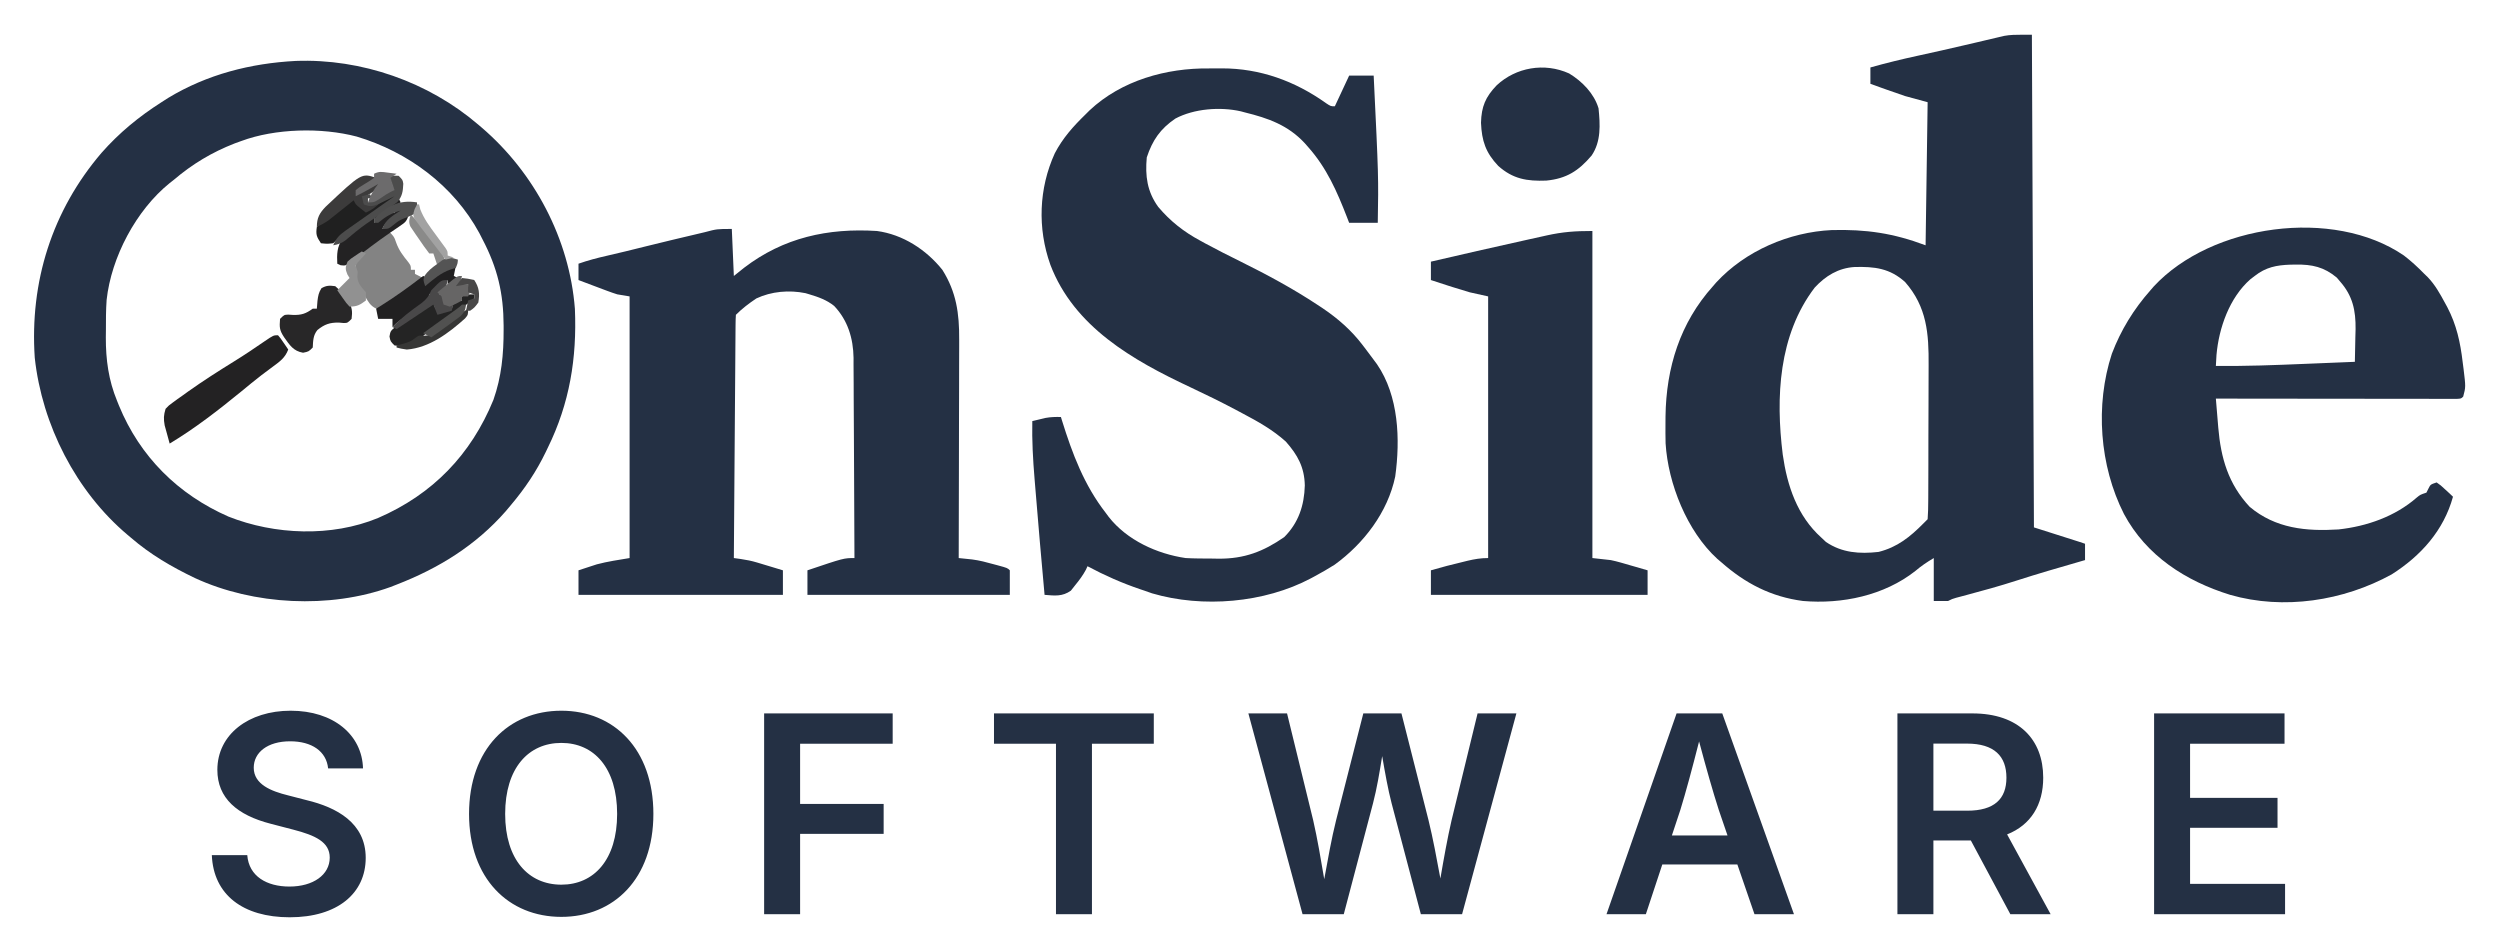
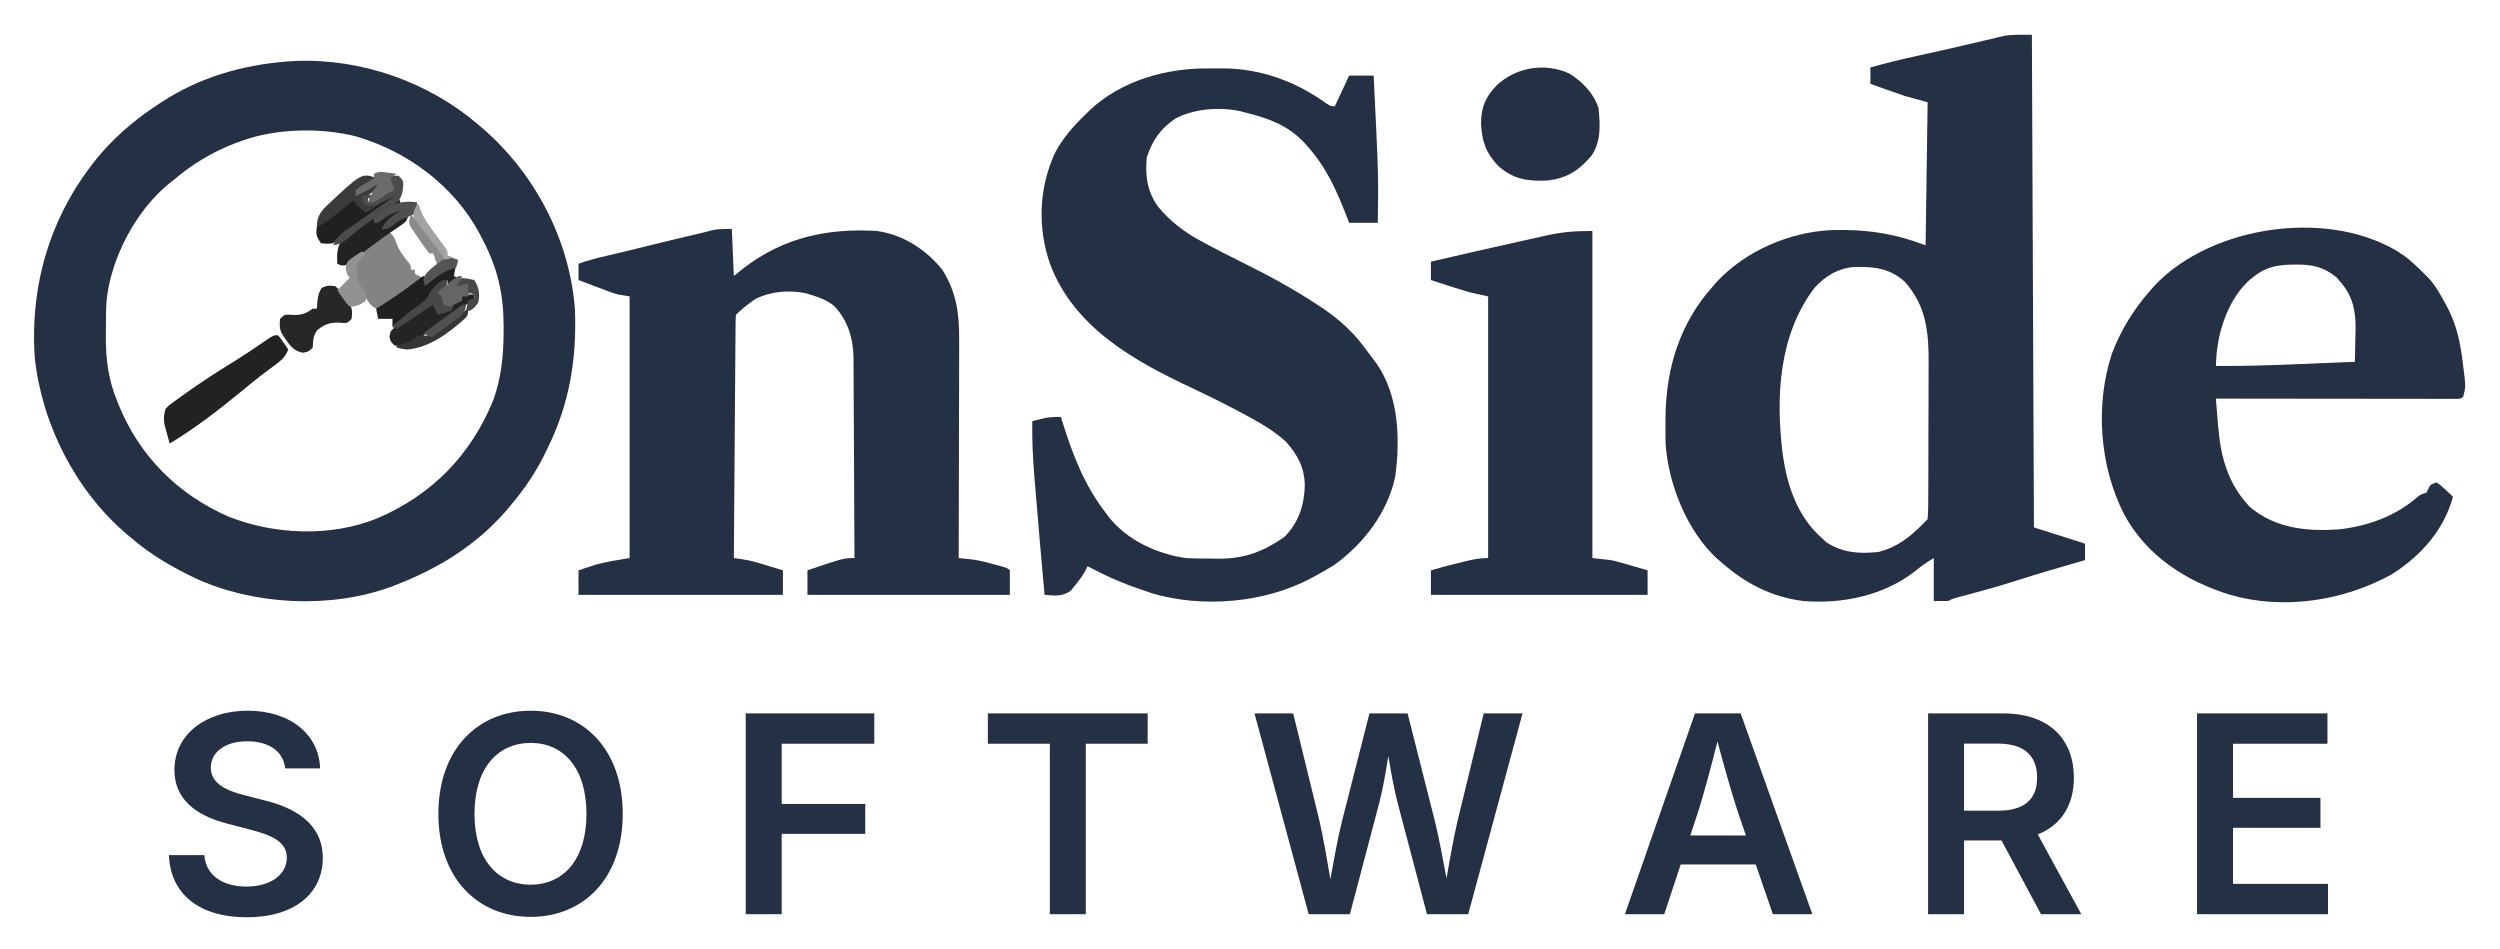
<svg xmlns="http://www.w3.org/2000/svg" viewBox="-12 -12 1223 464" role="img" aria-label="OnSide Software">
  <path d="M0 0 C0.33 79.53 0.66 159.06 1 241 C8.26 243.31 15.52 245.62 23 248 C23.99 248.33 24.98 248.66 26 249 C26 251.64 26 254.28 26 257 C25.37 257.18 24.74 257.36 24.1 257.55 C13.49 260.61 2.89 263.67 -7.62 267.06 C-15.67 269.66 -23.8 271.91 -31.97 274.08 C-32.86 274.32 -33.75 274.56 -34.66 274.8 C-35.06 274.9 -35.06 274.9 -37.05 275.43 C-39 276 -39 276 -41 277 C-43.31 277 -45.62 277 -48 277 C-48 270.07 -48 263.14 -48 256 C-51.45 258.07 -54.02 259.78 -57 262.31 C-72.3 274.37 -92.92 278.63 -112 277 C-127.57 274.97 -140.25 268.39 -152 258 C-152.31 257.74 -152.31 257.74 -153.86 256.43 C-168.69 242.92 -177.98 219.58 -179.19 199.9 C-179.27 196.66 -179.28 193.43 -179.25 190.19 C-179.25 189.61 -179.25 189.61 -179.23 186.71 C-178.92 162.87 -172.12 140.93 -156 123 C-155.74 122.7 -155.74 122.7 -154.4 121.15 C-140.06 105.65 -118.76 96.54 -97.89 95.55 C-81.01 95.13 -67.77 97.08 -52 103 C-51.67 79.9 -51.34 56.8 -51 33 C-54.63 32.01 -58.26 31.02 -62 30 C-65.08 28.97 -68.14 27.92 -71.19 26.81 C-71.95 26.54 -72.71 26.27 -73.49 25.99 C-75.33 25.33 -77.17 24.66 -79 24 C-79 21.36 -79 18.72 -79 16 C-71.3 13.82 -63.57 11.95 -55.75 10.25 C-48.05 8.57 -40.37 6.86 -32.7 5.05 C-30.62 4.57 -28.54 4.09 -26.47 3.6 C-25.13 3.29 -23.8 2.97 -22.46 2.65 C-20.58 2.2 -18.69 1.76 -16.81 1.32 C-15.73 1.07 -14.66 0.81 -13.55 0.55 C-10 0 -10 0 0 0 Z M-106.28 123.73 C-123.95 146.98 -125.37 177.37 -121.88 205.38 C-119.71 220.65 -114.79 235.42 -103 246 C-102.26 246.7 -101.51 247.4 -100.75 248.12 C-92.93 253.46 -84.26 254.05 -75 253 C-65.82 250.69 -59.55 245.64 -53 239 C-52.34 238.34 -51.68 237.68 -51 237 C-50.79 234.08 -50.71 231.26 -50.71 228.33 C-50.7 227.44 -50.7 226.54 -50.69 225.61 C-50.67 222.63 -50.67 219.65 -50.66 216.66 C-50.66 214.59 -50.65 212.51 -50.64 210.44 C-50.63 206.07 -50.63 201.71 -50.63 197.35 C-50.63 191.78 -50.6 186.22 -50.57 180.65 C-50.55 176.36 -50.54 172.06 -50.54 167.77 C-50.54 165.72 -50.53 163.67 -50.52 161.62 C-50.41 146.17 -51.36 133.16 -62 121 C-69.5 114.2 -77.05 113.37 -86.75 113.62 C-94.67 114.11 -100.97 117.96 -106.28 123.73 Z " fill="#243044" transform="translate(982,5)" />
  <path d="M0 0 C32.2 -1.21 64.91 10.25 89.33 31.19 C89.84 31.63 90.35 32.06 90.88 32.51 C116.77 54.68 133.92 87.1 136.57 121.28 C137.59 145.39 133.99 167.49 123.33 189.19 C123 189.87 122.68 190.55 122.35 191.24 C117.75 200.79 112.15 209.1 105.33 217.19 C104.49 218.2 103.64 219.21 102.77 220.25 C88.11 236.99 69.97 248.19 49.33 256.19 C48.36 256.57 47.39 256.95 46.39 257.34 C16.61 268.12 -20.56 266.24 -49.25 253 C-60.68 247.52 -71.07 241.49 -80.67 233.19 C-81.17 232.77 -81.68 232.35 -82.2 231.91 C-107.53 210.58 -124.1 178.03 -127.67 145.19 C-130.16 108.15 -119.26 73.33 -95.02 44.98 C-86.38 35.17 -76.71 27.23 -65.67 20.19 C-64.59 19.5 -63.52 18.81 -62.41 18.1 C-43.39 6.58 -22.05 1.15 0 0 Z M-26.67 39.19 C-27.74 39.58 -28.8 39.96 -29.9 40.36 C-41.05 44.72 -50.57 50.44 -59.67 58.19 C-60.35 58.72 -61.03 59.25 -61.72 59.8 C-78.1 73.06 -90.22 96 -92.51 116.88 C-92.87 121.89 -92.86 126.91 -92.86 131.94 C-92.87 133.04 -92.88 134.15 -92.9 135.29 C-92.92 146.17 -91.57 156.16 -87.42 166.25 C-87.11 167.02 -86.8 167.79 -86.48 168.59 C-76.22 193.59 -57.55 212.09 -32.91 222.91 C-10.22 231.9 17.5 232.98 40.23 223.61 C66.95 212.06 85.73 192.64 96.7 165.83 C100.69 154.53 101.72 143.44 101.7 131.5 C101.7 130.84 101.7 130.18 101.7 129.5 C101.64 113.69 98.72 101.28 91.33 87.19 C90.83 86.21 90.33 85.22 89.81 84.21 C77.19 60.97 55.02 44.54 29.83 37 C12.61 32.47 -10.01 33 -26.67 39.19 Z " fill="#243044" transform="translate(132.6719,17.80859)" />
  <path d="M0 0 C2.08 0.02 4.17 0 6.25 -0.03 C24.89 -0.06 42.06 6.18 57.19 16.98 C59.52 18.52 59.52 18.52 61.52 18.52 C62.67 16.05 62.67 16.05 68.52 3.52 C72.48 3.52 76.44 3.52 80.52 3.52 C82.91 53.07 82.91 53.07 82.52 75.52 C77.9 75.52 73.28 75.52 68.52 75.52 C68.15 74.58 67.79 73.63 67.42 72.66 C62.54 60.13 57.55 48.69 48.52 38.52 C47.95 37.87 47.39 37.22 46.8 36.56 C38.64 27.77 28.96 24.33 17.52 21.52 C16.87 21.35 16.23 21.17 15.57 20.99 C5.43 18.68 -7.33 19.66 -16.48 24.52 C-23.88 29.56 -27.67 35.08 -30.48 43.52 C-31.32 52.59 -30.31 60.22 -24.9 67.71 C-19.02 74.71 -12.32 79.96 -4.29 84.27 C-3.52 84.7 -2.74 85.12 -1.95 85.56 C3.81 88.68 9.65 91.62 15.52 94.52 C28.48 100.94 41.07 107.73 53.14 115.71 C53.86 116.18 54.59 116.66 55.33 117.15 C63.01 122.33 69.61 128.06 75.21 135.46 C75.68 136.07 76.15 136.69 76.63 137.32 C77.94 139.05 79.23 140.78 80.52 142.52 C81.06 143.24 81.6 143.97 82.15 144.71 C92.8 160.26 93.57 181.51 91.06 199.63 C87.44 217.07 75.7 232.4 61.45 242.75 C58.2 244.82 54.91 246.7 51.52 248.52 C50.94 248.84 50.35 249.15 49.75 249.47 C27.11 261.48 -3.14 264.07 -27.88 256.79 C-29.07 256.37 -30.26 255.95 -31.48 255.52 C-31.82 255.41 -31.82 255.41 -33.51 254.84 C-42.55 251.79 -51.07 248.02 -59.48 243.52 C-59.73 244.07 -59.98 244.62 -60.23 245.19 C-61.73 247.99 -63.47 250.32 -65.48 252.77 C-65.83 253.22 -65.83 253.22 -67.61 255.47 C-71.78 258.44 -75.52 257.93 -80.48 257.52 C-82.05 240.24 -83.57 222.96 -84.97 205.67 C-85.1 204.05 -85.24 202.43 -85.37 200.81 C-86.16 191.35 -86.68 182.02 -86.48 172.52 C-85.09 172.19 -83.69 171.85 -82.29 171.52 C-81.52 171.34 -80.74 171.15 -79.94 170.96 C-77.4 170.51 -75.05 170.45 -72.48 170.52 C-72.31 171.07 -72.14 171.63 -71.97 172.2 C-66.87 188.56 -61.12 203.86 -50.48 217.52 C-50.01 218.15 -49.55 218.78 -49.06 219.44 C-40.15 230.78 -25.51 237.46 -11.48 239.52 C-7.23 239.76 -2.99 239.75 1.27 239.77 C2.4 239.79 3.53 239.81 4.69 239.83 C17.27 239.89 26.52 236.36 36.77 229.27 C43.76 222.28 46.56 213.78 46.83 204.02 C46.66 195.12 43.32 189.06 37.52 182.52 C31.15 176.79 23.93 172.74 16.39 168.77 C15.26 168.17 14.12 167.56 12.95 166.93 C5.62 163.06 -1.79 159.41 -9.29 155.9 C-37.27 142.77 -66.07 126.45 -77.65 96.03 C-84.01 78.17 -83.3 58.7 -75.48 41.52 C-71.58 34.05 -66.49 28.37 -60.48 22.52 C-59.8 21.84 -59.12 21.17 -58.42 20.47 C-42.85 5.87 -20.91 -0.26 0 0 Z " fill="#243044" transform="translate(579.4822,21.47852)" />
  <path d="M0 0 C0.16 3.8 0.16 3.8 1 23 C2.65 21.68 4.3 20.36 6 19 C25.32 4.21 47.03 -0.51 71 1 C83.68 2.71 95.1 10.13 103 20 C109.87 30.9 111.31 41.39 111.23 54.06 C111.23 55.22 111.23 56.38 111.23 57.58 C111.23 61.39 111.21 65.2 111.2 69.01 C111.19 71.66 111.19 74.32 111.19 76.97 C111.18 83.22 111.16 89.47 111.14 95.72 C111.12 102.84 111.11 109.97 111.1 117.09 C111.08 131.72 111.04 146.36 111 161 C111.3 161.03 111.3 161.03 112.82 161.19 C113.22 161.23 113.22 161.23 115.24 161.44 C116.03 161.52 116.82 161.61 117.63 161.69 C121.18 162.15 124.56 163.04 128 164 C128.33 164.09 128.33 164.09 130.02 164.54 C134.86 165.86 134.86 165.86 136 167 C136 170.96 136 174.92 136 179 C103.33 179 70.66 179 37 179 C37 175.04 37 171.08 37 167 C54.8 161 54.8 161 60 161 C59.96 147.37 59.9 133.74 59.82 120.11 C59.78 113.78 59.74 107.45 59.73 101.12 C59.71 95 59.68 88.89 59.63 82.77 C59.62 80.45 59.61 78.12 59.61 75.79 C59.61 72.52 59.58 69.25 59.55 65.98 C59.55 65.03 59.56 64.08 59.56 63.1 C59.41 53.53 56.75 44.7 50.07 37.66 C46.45 34.76 42.4 33.31 38 32 C37.36 31.81 36.71 31.62 36.05 31.42 C28.08 29.79 19.37 30.53 12 34 C8.43 36.38 5.04 38.96 2 42 C1.89 43.54 1.85 45.09 1.84 46.64 C1.83 47.64 1.82 48.64 1.81 49.68 C1.81 50.79 1.8 51.89 1.79 53.04 C1.78 54.2 1.77 55.36 1.76 56.55 C1.73 60.41 1.71 64.27 1.68 68.13 C1.66 70.8 1.64 73.46 1.62 76.13 C1.57 82.44 1.53 88.76 1.48 95.07 C1.43 102.26 1.38 109.45 1.32 116.63 C1.21 131.42 1.1 146.21 1 161 C2.11 161.15 3.21 161.31 4.35 161.46 C7.17 161.88 9.69 162.37 12.4 163.19 C13.15 163.41 13.89 163.64 14.66 163.87 C15.41 164.1 16.16 164.33 16.94 164.56 C17.72 164.8 18.5 165.03 19.3 165.27 C21.2 165.84 23.1 166.42 25 167 C25 170.96 25 174.92 25 179 C-8 179 -41 179 -75 179 C-75 175.04 -75 171.08 -75 167 C-73.09 166.36 -71.17 165.74 -69.25 165.12 C-68.72 164.95 -68.72 164.95 -66.02 164.07 C-60.76 162.67 -55.36 161.89 -50 161 C-50 118.76 -50 76.52 -50 33 C-51.98 32.67 -53.96 32.34 -56 32 C-57.6 31.5 -59.18 30.96 -60.74 30.37 C-61.58 30.06 -62.42 29.75 -63.28 29.42 C-64.14 29.1 -64.99 28.77 -65.88 28.44 C-66.75 28.11 -67.63 27.78 -68.54 27.44 C-70.69 26.63 -72.85 25.82 -75 25 C-75 22.36 -75 19.72 -75 17 C-70.44 15.39 -65.84 14.19 -61.12 13.12 C-54.94 11.7 -48.77 10.21 -42.62 8.65 C-38.25 7.55 -33.88 6.49 -29.51 5.45 C-28.94 5.31 -28.94 5.31 -26.07 4.63 C-23.8 4.09 -21.52 3.55 -19.25 3.02 C-18.73 2.89 -18.73 2.89 -16.1 2.27 C-15.63 2.16 -15.63 2.16 -13.27 1.6 C-7.23 0 -7.23 0 0 0 Z " fill="#243044" transform="translate(346,100)" />
  <path d="M0 0 C3.6 2.78 6.84 5.74 10 9 C10.55 9.53 11.1 10.05 11.66 10.6 C15.29 14.38 17.71 18.8 20.19 23.38 C20.52 23.99 20.85 24.6 21.2 25.23 C25.76 33.96 27.61 42.5 28.75 52.25 C28.89 53.31 29.03 54.37 29.17 55.47 C30.25 64.31 30.25 64.31 29 69 C28 70 28 70 26 70.12 C25.12 70.12 24.23 70.12 23.32 70.12 C22.82 70.12 22.82 70.12 20.26 70.12 C19.7 70.12 19.7 70.12 16.87 70.11 C15.7 70.11 14.53 70.11 13.32 70.11 C10.1 70.11 6.89 70.11 3.67 70.1 C0.31 70.1 -3.05 70.09 -6.41 70.09 C-12.78 70.09 -19.15 70.08 -25.52 70.07 C-32.77 70.06 -40.01 70.06 -47.26 70.05 C-62.17 70.04 -77.09 70.02 -92 70 C-91.7 73.69 -91.39 77.39 -91.08 81.08 C-90.99 82.12 -90.91 83.16 -90.82 84.23 C-89.56 99.06 -85.92 111.75 -75.46 122.93 C-62.85 133.54 -47.82 135 -32 134 C-18.15 132.49 -4.28 127.65 6.3 118.38 C8 117 8 117 11 116 C11.33 115.34 11.66 114.68 12 114 C13 112 13 112 16 111 C18.04 112.43 18.04 112.43 20.19 114.44 C20.55 114.77 20.55 114.77 22.36 116.43 C22.63 116.69 22.63 116.69 24 118 C19.45 134.51 8.3 146.92 -6 156 C-29.62 168.99 -58.86 173.51 -85 166 C-106.74 159.27 -125.99 146.91 -136.96 126.43 C-148.93 102.82 -151.09 73.21 -142.88 48.06 C-138.49 36.5 -132.2 26.27 -124 17 C-123.74 16.69 -123.74 16.69 -122.4 15.15 C-94.16 -15.31 -34.51 -23.64 0 0 Z M-73 10 C-73.7 10.53 -74.4 11.07 -75.12 11.62 C-85.34 20.61 -90.53 35.4 -91.69 48.62 C-91.8 50.42 -91.9 52.21 -92 54 C-77.46 54.18 -62.96 53.61 -48.44 53 C-46.06 52.9 -43.68 52.81 -41.3 52.71 C-35.53 52.48 -29.77 52.24 -24 52 C-23.88 47.85 -23.81 43.71 -23.75 39.56 C-23.72 38.4 -23.68 37.23 -23.65 36.03 C-23.55 26.86 -25.06 19.71 -31.25 12.69 C-31.51 12.38 -31.51 12.38 -32.83 10.82 C-39.01 5.63 -44.92 4.3 -52.88 4.44 C-53.76 4.45 -54.64 4.46 -55.55 4.47 C-62.34 4.7 -67.55 5.72 -73 10 Z " fill="#243044" transform="translate(1164,113)" />
  <path d="M0 0 C0 52.8 0 105.6 0 160 C2.97 160.33 5.94 160.66 9 161 C10.62 161.35 12.23 161.73 13.82 162.19 C14.6 162.41 15.38 162.64 16.19 162.87 C16.58 162.98 16.58 162.98 18.56 163.56 C19.38 163.8 20.2 164.03 21.04 164.27 C23.03 164.84 25.01 165.42 27 166 C27 169.96 27 173.92 27 178 C-7.98 178 -42.96 178 -79 178 C-79 174.04 -79 170.08 -79 166 C-73.8 164.48 -68.58 163.12 -63.31 161.88 C-62.94 161.78 -62.94 161.78 -61.05 161.32 C-57.58 160.5 -54.59 160 -51 160 C-51 117.76 -51 75.52 -51 32 C-53.97 31.34 -56.94 30.68 -60 30 C-62.81 29.18 -65.59 28.33 -68.38 27.44 C-69.07 27.22 -69.77 27 -70.49 26.77 C-73.33 25.86 -76.17 24.94 -79 24 C-79 21.03 -79 18.06 -79 15 C-63.91 11.48 -48.81 8.05 -33.69 4.69 C-32.89 4.51 -32.1 4.33 -31.28 4.15 C-29 3.65 -26.73 3.14 -24.45 2.64 C-23.77 2.49 -23.09 2.34 -22.39 2.18 C-14.47 0.43 -8.48 0 0 0 Z " fill="#243044" transform="translate(767,101)" />
  <path d="M0 0 C6.4 3.88 12.2 9.8 14.38 17.06 C15.18 25.05 15.68 33.27 10.98 40.17 C4.61 47.67 -1.34 51.45 -11.18 52.41 C-20.64 52.78 -27.52 51.61 -34.68 45.23 C-40.83 38.75 -42.75 32.98 -43.12 24.12 C-42.91 16.18 -40.92 11.5 -35.46 5.81 C-26.06 -2.97 -12.11 -5.48 0 0 Z " fill="#243044" transform="translate(755.625,23.9375)" />
  <path d="M0 0 C1.29 1.53 1.29 1.53 2.62 3.5 C3.07 4.15 3.52 4.8 3.98 5.47 C4.31 5.97 4.65 6.48 5 7 C3.46 11.1 0.85 12.88 -2.62 15.44 C-3.81 16.32 -4.99 17.21 -6.18 18.1 C-6.49 18.33 -6.49 18.33 -8.07 19.52 C-11.38 22.06 -14.59 24.72 -17.81 27.38 C-29.07 36.58 -40.52 45.49 -53 53 C-53.53 51.11 -54.05 49.21 -54.56 47.31 C-54.85 46.26 -55.14 45.2 -55.44 44.11 C-56.02 40.86 -55.95 39.13 -55 36 C-53.44 34.34 -53.44 34.34 -51.41 32.87 C-50.66 32.32 -49.9 31.76 -49.12 31.19 C-48.3 30.61 -47.47 30.03 -46.62 29.44 C-45.78 28.83 -44.93 28.21 -44.05 27.58 C-36.73 22.38 -29.19 17.56 -21.55 12.84 C-16.45 9.69 -11.48 6.35 -6.54 2.94 C-2.21 0 -2.21 0 0 0 Z " fill="#232223" transform="translate(124,152)" />
  <path d="M0 0 C2.12 1.95 2.95 2.85 3.81 5.69 C5.19 9.54 7.2 12.11 9.76 15.27 C11 17 11 17 11 19 C11.66 19 12.32 19 13 19 C13 19.66 13 20.32 13 21 C14.32 21.66 15.64 22.32 17 23 C14.06 25.13 11.13 27.25 8.19 29.38 C7.35 29.98 6.52 30.58 5.66 31.2 C4.86 31.78 4.06 32.36 3.23 32.96 C2.86 33.23 2.86 33.23 0.99 34.58 C-3.81 38 -3.81 38 -5.96 37.97 C-9 36.53 -9.99 34.36 -11.69 31.5 C-14.99 26.01 -14.99 26.01 -16 25 C-16.04 22.67 -16.04 20.33 -16 18 C-16 17.01 -16 16.02 -16 15 C-11.59 8.79 -6.22 4.27 0 0 Z " fill="#838383" transform="translate(178,101)" />
  <path d="M0 0 C2.24 1.98 2.24 1.98 4.31 4.62 C5.01 5.48 5.71 6.34 6.43 7.23 C8.26 10.47 8.47 12.33 8 16 C6 18 6 18 4.08 18.02 C3.33 17.95 2.58 17.88 1.81 17.81 C-2.64 17.73 -5.24 18.64 -8.7 21.43 C-10.84 24.01 -10.82 26.75 -11 30 C-13 32 -13 32 -15.75 32.56 C-20.53 31.73 -22.28 28.82 -25 25 C-27.3 21.55 -27.34 20.05 -27 16 C-25 14 -25 14 -23.01 13.91 C-22.63 13.94 -22.63 13.94 -20.69 14.06 C-16.56 14.18 -14.4 13.47 -11 11 C-10.34 11 -9.68 11 -9 11 C-8.9 9.74 -8.79 8.48 -8.69 7.19 C-8.36 4.63 -8.13 3.2 -6.75 1 C-4.28 -0.41 -2.82 -0.37 0 0 Z " fill="#282728" transform="translate(152,128)" />
  <path d="M0 0 C-0.33 1.65 -0.66 3.3 -1 5 C-0.34 5.33 0.32 5.66 1 6 C-0.65 6.99 -2.3 7.98 -4 9 C-4 8.34 -4 7.68 -4 7 C-6.97 9.31 -9.94 11.62 -13 14 C-12.67 14.66 -12.34 15.32 -12 16 C-12.5 16.35 -13.01 16.71 -13.53 17.07 C-15.81 18.67 -18.09 20.27 -20.38 21.88 C-20.77 22.15 -20.77 22.15 -22.78 23.56 C-23.54 24.09 -24.3 24.63 -25.09 25.18 C-25.44 25.43 -25.44 25.43 -27.21 26.67 C-29 28 -29 28 -31 30 C-31 28.68 -31 27.36 -31 26 C-33.31 26 -35.62 26 -38 26 C-38.33 24.35 -38.66 22.7 -39 21 C-38.35 20.6 -37.69 20.2 -37.02 19.79 C-29.69 15.22 -22.83 10.26 -16 5 C-15.34 5.33 -14.68 5.66 -14 6 C-14.33 6.99 -14.66 7.98 -15 9 C-14.4 8.52 -13.79 8.04 -13.17 7.54 C-12.37 6.91 -11.57 6.28 -10.75 5.62 C-9.96 5 -9.17 4.37 -8.36 3.73 C-3.27 0 -3.27 0 0 0 Z " fill="#212021" transform="translate(211,118)" />
  <path d="M0 0 C0.33 0.66 0.66 1.32 1 2 C-0.79 3.34 -2.58 4.67 -4.38 6 C-5.37 6.74 -6.37 7.48 -7.4 8.25 C-10 10 -10 10 -12 10 C-12 10.66 -12 11.32 -12 12 C-11.53 11.64 -11.06 11.28 -10.57 10.91 C-10.26 10.67 -10.26 10.67 -8.69 9.5 C-8.07 9.04 -7.46 8.57 -6.82 8.09 C-5 7 -5 7 -2 7 C-1.67 6.34 -1.34 5.68 -1 5 C-0.01 5.33 0.98 5.66 2 6 C1.36 6.48 0.72 6.96 0.07 7.46 C-0.76 8.09 -1.59 8.72 -2.44 9.38 C-3.26 10 -4.08 10.63 -4.93 11.27 C-7 13 -7 13 -8 15 C-5.2 13.35 -2.49 11.65 0.19 9.81 C3 8 3 8 5 8 C3.89 11.32 3.41 11.69 0.64 13.57 C-0.06 14.05 -0.75 14.53 -1.47 15.02 C-2.22 15.53 -2.98 16.04 -3.75 16.56 C-10.54 21.22 -17.02 26.09 -23.36 31.33 C-26 33 -26 33 -28.36 32.76 C-28.63 32.64 -28.63 32.64 -30 32 C-30.23 27.53 -30.19 23.58 -27.42 19.91 C-25.05 17.76 -22.59 15.88 -20 14 C-19.44 13.59 -18.88 13.17 -18.3 12.75 C-12.31 8.34 -6.21 4.11 0 0 Z " fill="#232223" transform="translate(183,85)" />
  <path d="M0 0 C0 0.66 0 1.32 0 2 C-1.43 3.26 -1.43 3.26 -3.45 4.69 C-3.82 4.95 -3.82 4.95 -5.69 6.29 C-6.49 6.86 -7.3 7.42 -8.12 8 C-9.78 9.17 -11.44 10.34 -13.09 11.51 C-13.92 12.1 -14.75 12.68 -15.6 13.28 C-17.79 14.85 -19.93 16.45 -22.07 18.08 C-22.68 18.55 -23.3 19.01 -23.93 19.49 C-25.07 20.35 -26.2 21.22 -27.32 22.1 C-31.27 25.04 -34.14 25.58 -39 25 C-41 23 -41 23 -41.46 20.62 C-41 18 -41 18 -38.69 15.97 C-37.66 15.34 -36.63 14.71 -35.56 14.06 C-34.48 13.38 -33.39 12.7 -32.27 12 C-31.73 11.67 -31.73 11.67 -29 10 C-27.24 8.84 -25.49 7.68 -23.75 6.5 C-22.5 5.67 -21.25 4.83 -20 4 C-19.67 4.99 -19.34 5.98 -19 7 C-18.34 7.33 -17.68 7.66 -17 8 C-17 8.33 -17 8.66 -17 9 C-14.06 8.19 -14.06 8.19 -11 7 C-10.67 6.01 -10.34 5.02 -10 4 C-7.94 3.31 -7.94 3.31 -6 3 C-6 2.34 -6 1.68 -6 1 C-3 0 -3 0 0 0 Z " fill="#242424" transform="translate(220,132)" />
  <path d="M0 0 C0.66 0.33 1.32 0.66 2 1 C-6.16 7.01 -14.32 12.99 -22.61 18.83 C-24.9 20.45 -27.01 22.01 -29 24 C-32 24.31 -32 24.31 -35 24 C-37.16 20.76 -37.55 19.76 -37 16 C-35.35 14.15 -35.35 14.15 -33.06 12.45 C-32.66 12.14 -32.66 12.14 -30.6 10.58 C-29.74 9.96 -28.88 9.33 -28 8.69 C-27.57 8.36 -27.57 8.36 -25.4 6.73 C-23.28 5.14 -21.14 3.56 -19 2 C-17 3 -17 3 -16.06 5 C-15 7 -15 7 -12 8 C-9.59 6.6 -9.59 6.6 -6.94 4.62 C-2.06 1.03 -2.06 1.03 0 0 Z " fill="#202020" transform="translate(180,83)" />
  <path d="M0 0 C-1.65 1.16 -1.65 1.16 -10 7 C-6.06 7 -5.01 5.42 -2 3 C0.31 2.25 0.31 2.25 2 2 C0.53 5.89 -1.51 6.94 -5 9 C-5.33 9.99 -5.66 10.98 -6 12 C-2.95 12.98 -1.05 12.98 2 12 C-0.13 14.34 -2.12 15.71 -5 17 C-9.88 13.25 -9.88 13.25 -11 11 C-11.96 11.77 -12.93 12.54 -13.92 13.34 C-15.2 14.35 -16.47 15.36 -17.75 16.38 C-18.38 16.88 -19.02 17.39 -19.67 17.91 C-20.29 18.4 -20.91 18.89 -21.55 19.4 C-21.83 19.62 -21.83 19.62 -23.26 20.76 C-25.1 22.07 -26.96 23.04 -29 24 C-29 19.58 -27.7 17.28 -24.75 14.19 C-7.13 -2.38 -7.13 -2.38 0 0 Z " fill="#3C3B3B" transform="translate(172,75)" />
  <path d="M0 0 C2.88 -0.12 2.88 -0.12 6 0 C8 2 8 2 8.29 3.92 C8.12 7.61 7.81 10.1 5.29 12.92 C2.95 14.77 0.56 16.43 -1.94 18.06 C-3.68 19.26 -5.42 20.47 -7.16 21.67 C-7.99 22.24 -8.83 22.81 -9.7 23.4 C-13.34 25.94 -16.71 28.76 -20.09 31.64 C-22.08 33.06 -23.61 33.59 -26 34 C-24.61 30.7 -23.14 29.07 -20.22 27.01 C-19.84 26.74 -19.84 26.74 -17.93 25.38 C-17.53 25.1 -17.53 25.1 -15.5 23.69 C-14.69 23.11 -13.88 22.54 -13.04 21.95 C-10.7 20.29 -8.35 18.64 -6 17 C-4.86 16.2 -3.72 15.4 -2.59 14.59 C-0.4 13.05 1.8 11.52 4 10 C3.25 10.37 2.5 10.75 1.73 11.13 C0.75 11.6 -0.24 12.08 -1.25 12.56 C-2.22 13.04 -3.2 13.51 -4.2 14 C-7.1 15.04 -8.2 15.11 -11 14 C-11.33 12.68 -11.66 11.36 -12 10 C-10.68 9.67 -9.36 9.34 -8 9 C-7.67 9.66 -7.34 10.32 -7 11 C-7.66 11 -8.32 11 -9 11 C-9 11.66 -9 12.32 -9 13 C-7.56 12.24 -6.12 11.46 -4.69 10.69 C-3.89 10.26 -3.09 9.83 -2.26 9.39 C-0.16 8.1 1.35 6.82 3 5 C2 2 2 2 0 0 Z " fill="#4C4C4C" transform="translate(177,74)" />
  <path d="M0 0 C0.66 0.33 1.32 0.66 2 1 C0.67 2.46 -0.67 3.93 -2 5.39 C-2.33 5.92 -2.66 6.45 -3 7 C-2.67 7.99 -2.34 8.98 -2 10 C-2.06 10.78 -2.12 11.57 -2.19 12.38 C-1.93 15.91 -0.21 17.31 2 20 C2 21.32 2 22.64 2 24 C-0.87 26.17 -2.36 27 -6 27 C-7.61 25.25 -7.61 25.25 -9.19 23 C-9.72 22.26 -10.25 21.51 -10.79 20.75 C-10.99 20.46 -10.99 20.46 -12 19 C-10 17 -8 15 -6 13 C-6.35 12.42 -6.7 11.84 -7.06 11.25 C-8.19 8.55 -8.04 7.7 -7 5 C-5.37 3.52 -5.37 3.52 -3.44 2.25 C-2.8 1.82 -2.16 1.39 -1.5 0.95 C-1 0.64 -0.51 0.32 0 0 Z " fill="#919191" transform="translate(165,111)" />
  <path d="M0 0 C-0.56 3.27 -1.5 4.83 -4 7 C-3.01 7.33 -2.02 7.66 -1 8 C-1 9.32 -1 10.64 -1 12 C0.32 11.67 1.64 11.34 3 11 C2.67 12.32 2.34 13.64 2 15 C-0.31 15.66 -2.62 16.32 -5 17 C-5.66 15.35 -6.32 13.7 -7 12 C-9.97 13.98 -9.97 13.98 -25 24 C-25.66 23.67 -26.32 23.34 -27 23 C-22.62 18.41 -17.82 14.86 -12.64 11.18 C-10.1 9.09 -9.27 7.92 -8 5 C-3.16 0 -3.16 0 0 0 Z " fill="#494849" transform="translate(207,125)" />
  <path d="M0 0 C0.41 0.05 0.41 0.05 2.48 0.31 C2.79 0.35 2.79 0.35 4.38 0.56 C3.38 1.22 2.4 1.88 1.38 2.56 C2.03 4.54 2.69 6.52 3.38 8.56 C2.84 8.81 2.3 9.06 1.75 9.31 C-0.62 10.56 -0.62 10.56 -3.69 12.69 C-6.62 14.56 -6.62 14.56 -9.62 14.56 C-8.38 11.1 -6.95 8.42 -4.62 5.56 C-5.7 6.18 -6.77 6.8 -7.88 7.44 C-10.42 8.89 -12.98 10.29 -15.62 11.56 C-15.62 10.57 -15.62 9.58 -15.62 8.56 C-13.66 7.03 -13.66 7.03 -11.12 5.5 C-8.59 3.96 -8.59 3.96 -6.62 2.56 C-6.62 1.9 -6.62 1.24 -6.62 0.56 C-4.1 -0.7 -2.77 -0.36 0 0 Z " fill="#6C6B6C" transform="translate(177.625,72.4375)" />
  <path d="M0 0 C-0.33 1.32 -0.66 2.64 -1 4 C0.32 4 1.64 4 3 4 C4.12 7.75 4.12 7.75 3 10 C2.01 10 1.02 10 0 10 C0 10.66 0 11.32 0 12 C-2.81 13.56 -2.81 13.56 -6 15 C-6.99 14.67 -7.98 14.34 -9 14 C-9.56 12.06 -9.56 12.06 -10 10 C-10.66 9.34 -11.32 8.68 -12 8 C-10.38 6.66 -8.75 5.33 -7.12 4 C-6.22 3.26 -5.32 2.52 -4.38 1.75 C-2 0 -2 0 0 0 Z " fill="#666565" transform="translate(214,123)" />
  <path d="M0 0 C0 3 0 3 -1.48 4.76 C-9.49 11.94 -18.99 19.15 -30 20 C-32.94 19.56 -32.94 19.56 -35 19 C-35 18.67 -35 18.34 -35 18 C-33.93 17.73 -32.85 17.46 -31.75 17.19 C-28 16 -28 16 -25.94 14.38 C-24 13 -24 13 -21.31 13.25 C-16.79 12.91 -14.8 10.81 -11.39 7.96 C-7.79 5.01 -3.91 2.52 0 0 Z " fill="#363635" transform="translate(217,139)" />
  <path d="M0 0 C3.75 3.61 7.02 7.37 10.19 11.5 C10.63 12.06 11.06 12.61 11.51 13.18 C13.93 16.32 15.74 19.24 17 23 C16.34 23.33 16.34 23.33 13 25 C12.34 23.02 11.68 21.04 11 19 C10.34 19 9.68 19 9 19 C7.17 16.62 5.48 14.25 3.81 11.75 C3.34 11.07 2.86 10.39 2.37 9.68 C1.92 9.02 1.48 8.36 1.02 7.67 C0.81 7.37 0.81 7.37 -0.23 5.83 C-1.21 3.51 -0.82 2.33 0 0 Z " fill="#8A8A89" transform="translate(189,93)" />
  <path d="M0 0 C0 1.65 0 3.3 0 5 C-2.12 6.1 -4.18 7.07 -6.44 7.88 C-9 9 -9 9 -11.62 11.12 C-14 13 -14 13 -17 13 C-15.48 8.45 -11.83 6.5 -8 4 C-12.54 5.27 -15.4 7 -19 10 C-19.66 10 -20.32 10 -21 10 C-21 9.34 -21 8.68 -21 8 C-14.51 1.85 -8.99 -1.4 0 0 Z " fill="#4F4F4F" transform="translate(192,87)" />
  <path d="M0 0 C-0.12 1.88 -0.12 1.88 -1 4 C-1.82 4.27 -2.65 4.54 -3.5 4.81 C-8.47 6.5 -12 9.67 -16 13 C-17 10 -17 10 -16.36 8.05 C-14.64 5.45 -12.72 3.99 -10.19 2.19 C-9.76 1.87 -9.76 1.87 -7.61 0.29 C-4.53 -1.23 -3.21 -1.03 0 0 Z " fill="#545454" transform="translate(212,115)" />
  <path d="M0 0 C0.33 0 0.66 0 1 0 C1.2 0.81 1.41 1.62 1.62 2.45 C3.44 7.12 6.16 10.74 9.12 14.75 C10.24 16.26 11.34 17.78 12.45 19.3 C12.94 19.96 13.43 20.62 13.93 21.31 C15 23 15 23 15 25 C15.99 25.33 16.98 25.66 18 26 C16.68 26.33 15.36 26.66 14 27 C11.06 23.25 8.15 19.48 5.27 15.68 C4.17 14.22 3.05 12.76 1.93 11.31 C1.38 10.55 0.82 9.78 0.25 9 C0.01 8.67 0.01 8.67 -1.23 7 C-2 5 -2 5 -1.14 2.25 C-0.76 1.51 -0.39 0.77 0 0 Z " fill="#A2A2A2" transform="translate(192,88)" />
  <path d="M0 0 C0.66 0 1.32 0 2 0 C1.63 2.71 1.18 3.82 -0.82 5.75 C-1.58 6.3 -2.34 6.86 -3.12 7.44 C-3.53 7.74 -3.53 7.74 -5.57 9.25 C-6.37 9.83 -7.17 10.41 -8 11 C-8.71 11.52 -9.42 12.03 -10.15 12.56 C-11.76 13.72 -13.38 14.86 -15 16 C-16.32 15.34 -17.64 14.68 -19 14 C-18.46 13.61 -17.92 13.22 -17.36 12.82 C-14.93 11.07 -12.5 9.32 -10.06 7.56 C-9.64 7.26 -9.64 7.26 -7.49 5.71 C-6.68 5.13 -5.87 4.54 -5.04 3.94 C-4.29 3.4 -3.54 2.86 -2.77 2.31 C-1 1 -1 1 0 0 Z " fill="#515150" transform="translate(214,137)" />
  <path d="M0 0 C2.88 0.31 2.88 0.31 6 1 C8.45 4.67 8.72 7.73 8 12 C6.12 14.5 6.12 14.5 4 16 C3.34 16 2.68 16 2 16 C2.33 14.35 2.66 12.7 3 11 C3.99 10.67 4.98 10.34 6 10 C6 9.34 6 8.68 6 8 C5.01 7.67 4.02 7.34 3 7 C3 5.68 3 4.36 3 3 C1.02 3.33 -0.96 3.66 -3 4 C-2.01 2.68 -1.02 1.36 0 0 Z " fill="#484747" transform="translate(214,124)" />
-   <path fill="#243044" d="M129.728 436.734C153.195 436.734 166.906 424.935 166.906 407.664C166.906 390.525 152.602 382.945 138.034 379.451L128.871 377.078C120.895 375.101 112.128 371.805 112.128 363.565C112.128 356.116 118.852 350.645 129.926 350.645C140.539 350.645 147.658 355.523 148.515 363.895H165.588C165.126 347.481 151.152 335.682 130.19 335.682C109.623 335.682 94.33 347.283 94.33 364.62C94.33 378.462 104.02 386.768 120.434 390.987L131.574 393.887C142.187 396.656 149.306 399.886 149.306 407.532C149.306 415.97 141.198 421.705 129.596 421.705C118.522 421.705 109.755 416.695 108.964 406.346H91.628C92.419 425.726 106.855 436.734 129.728 436.734ZM262.612 436.536C288.32 436.536 307.634 417.881 307.634 386.175C307.634 354.402 288.32 335.682 262.612 335.682C236.838 335.682 217.458 354.402 217.458 386.175C217.458 417.815 236.838 436.536 262.612 436.536ZM262.612 420.782C246.528 420.782 235.124 408.521 235.124 386.175C235.124 363.697 246.528 351.436 262.612 351.436C278.564 351.436 289.902 363.631 289.902 386.175C289.902 408.587 278.564 420.782 262.612 420.782ZM361.811 435.218H379.411V395.931H420.28V381.297H379.411V351.832H424.697V337.0H361.811ZM474.26 351.832H504.582V435.218H522.182V351.832H552.438V337.0H474.26ZM625.204 435.218H645.375L659.679 380.967C661.591 373.65 662.844 366.004 664.162 357.896C665.612 366.333 666.996 374.112 668.776 380.967L683.08 435.218H703.251L729.816 337.0H710.832L698.11 389.273C696.066 398.106 694.286 408.125 692.638 417.75C690.859 408.125 689.013 398.106 686.838 389.273L673.588 337.0H654.933L641.618 389.273C639.377 398.172 637.597 408.323 635.817 418.079C634.169 408.323 632.455 398.172 630.412 389.273L617.624 337.0H598.705ZM773.908 435.218H793.156L801.198 410.894H837.914L846.286 435.218H865.6L830.531 337.0H808.185ZM805.878 396.722 810.031 384.197C812.734 375.43 815.7 364.422 819.194 350.711C822.819 364.29 825.917 375.167 828.818 384.197L833.102 396.722ZM916.218 435.218H933.818V399.161H952.143L971.457 435.218H991.166L969.875 396.194C981.476 391.58 987.541 381.758 987.541 368.443C987.541 349.722 975.544 337.0 952.934 337.0H916.218ZM933.818 384.593V351.766H950.231C963.613 351.766 969.545 357.962 969.545 368.443C969.545 378.858 963.613 384.593 950.363 384.593ZM1041.784 435.218H1105.856V420.386H1059.384V392.964H1102.165V378.331H1059.384V351.832H1105.593V337.0H1041.784Z" />
+   <path fill="#243044" d="M108.728 436.734C132.195 436.734 145.906 424.935 145.906 407.664C145.906 390.525 131.602 382.945 117.034 379.451L107.871 377.078C99.895 375.101 91.128 371.805 91.128 363.565C91.128 356.116 97.852 350.645 108.926 350.645C119.539 350.645 126.658 355.523 127.515 363.895H144.588C144.126 347.481 130.152 335.682 109.19 335.682C88.623 335.682 73.33 347.283 73.33 364.62C73.33 378.462 83.02 386.768 99.434 390.987L110.574 393.887C121.187 396.656 128.306 399.886 128.306 407.532C128.306 415.97 120.198 421.705 108.596 421.705C97.522 421.705 88.755 416.695 87.964 406.346H70.628C71.419 425.726 85.855 436.734 108.728 436.734ZM247.612 436.536C273.32 436.536 292.634 417.881 292.634 386.175C292.634 354.402 273.32 335.682 247.612 335.682C221.838 335.682 202.458 354.402 202.458 386.175C202.458 417.815 221.838 436.536 247.612 436.536ZM247.612 420.782C231.528 420.782 220.124 408.521 220.124 386.175C220.124 363.697 231.528 351.436 247.612 351.436C263.564 351.436 274.902 363.631 274.902 386.175C274.902 408.587 263.564 420.782 247.612 420.782ZM352.811 435.218H370.411V395.931H411.28V381.297H370.411V351.832H415.697V337.0H352.811ZM471.26 351.832H501.582V435.218H519.182V351.832H549.438V337.0H471.26ZM628.204 435.218H648.375L662.679 380.967C664.591 373.65 665.844 366.004 667.162 357.896C668.612 366.333 669.996 374.112 671.776 380.967L686.08 435.218H706.251L732.816 337.0H713.832L701.11 389.273C699.066 398.106 697.286 408.125 695.638 417.75C693.859 408.125 692.013 398.106 689.838 389.273L676.588 337.0H657.933L644.618 389.273C642.377 398.172 640.597 408.323 638.817 418.079C637.169 408.323 635.455 398.172 633.412 389.273L620.624 337.0H601.705ZM782.908 435.218H802.156L810.198 410.894H846.914L855.286 435.218H874.6L839.531 337.0H817.185ZM814.878 396.722 819.031 384.197C821.734 375.43 824.7 364.422 828.194 350.711C831.819 364.29 834.917 375.167 837.818 384.197L842.102 396.722ZM931.218 435.218H948.818V399.161H967.143L986.457 435.218H1006.166L984.875 396.194C996.476 391.58 1002.541 381.758 1002.541 368.443C1002.541 349.722 990.544 337.0 967.934 337.0H931.218ZM948.818 384.593V351.766H965.231C978.613 351.766 984.545 357.962 984.545 368.443C984.545 378.858 978.613 384.593 965.363 384.593ZM1062.784 435.218H1126.856V420.386H1080.384V392.964H1123.165V378.331H1080.384V351.832H1126.593V337.0H1062.784Z" />
</svg>
